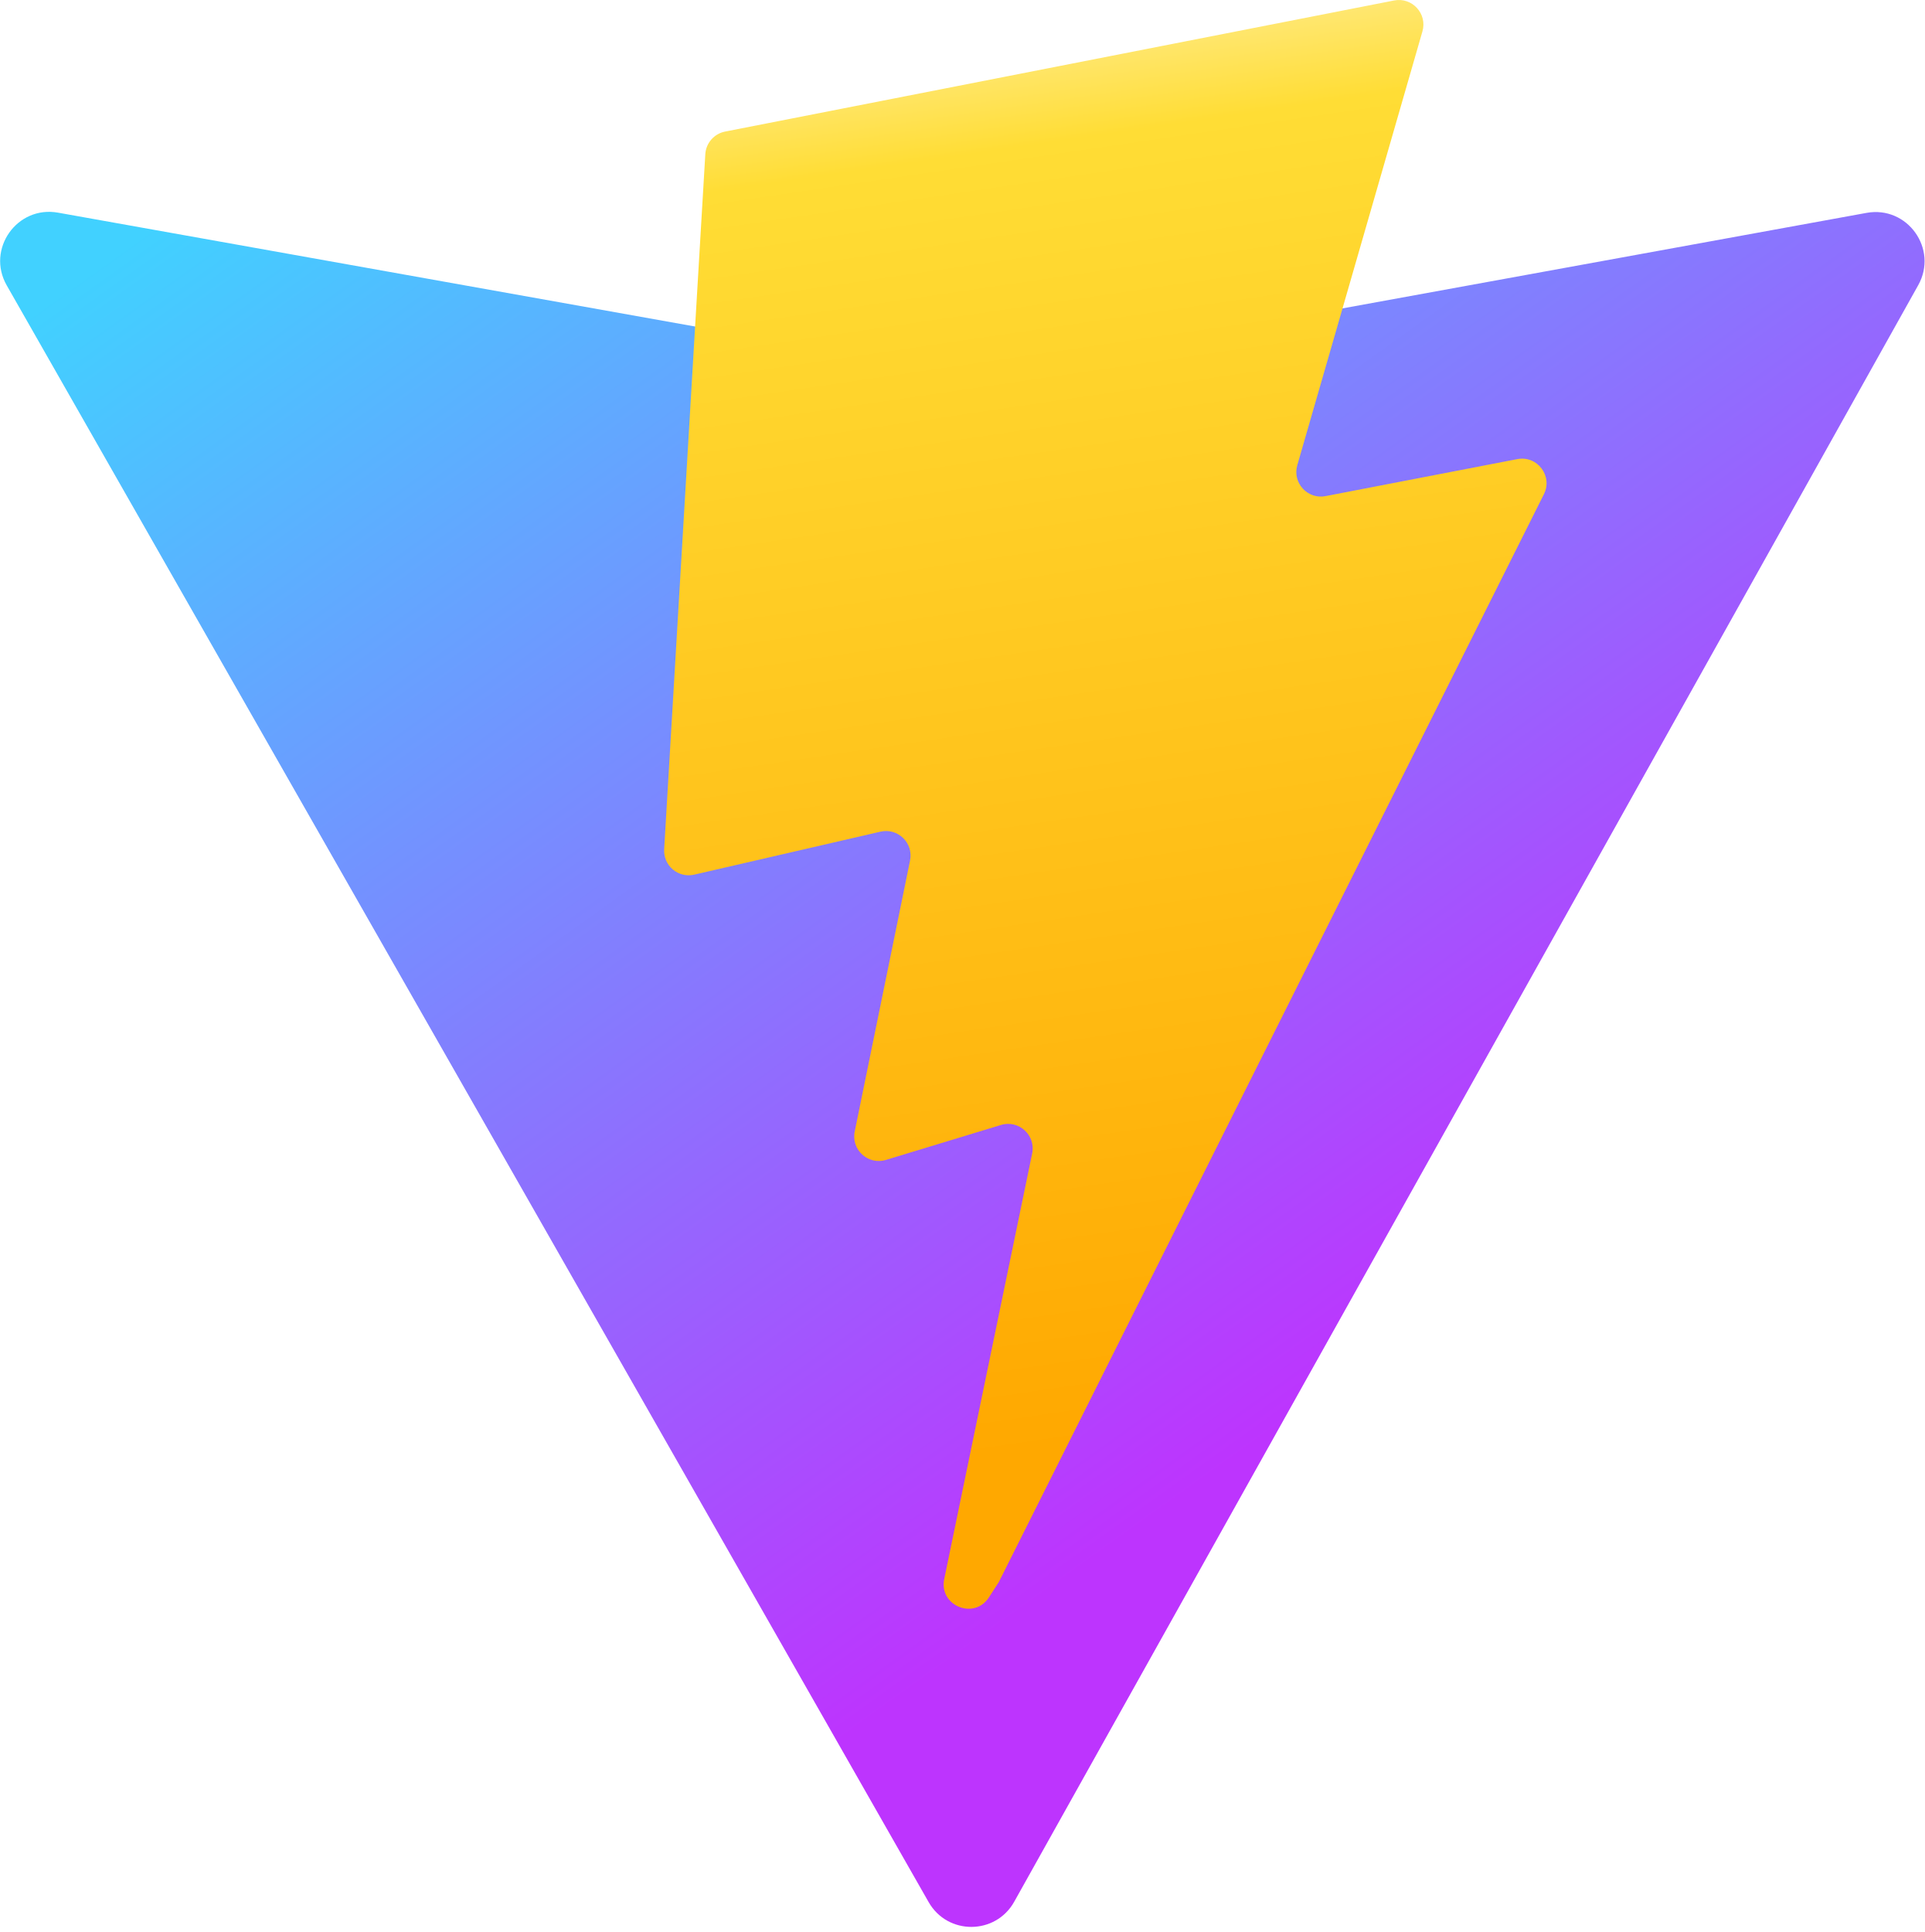
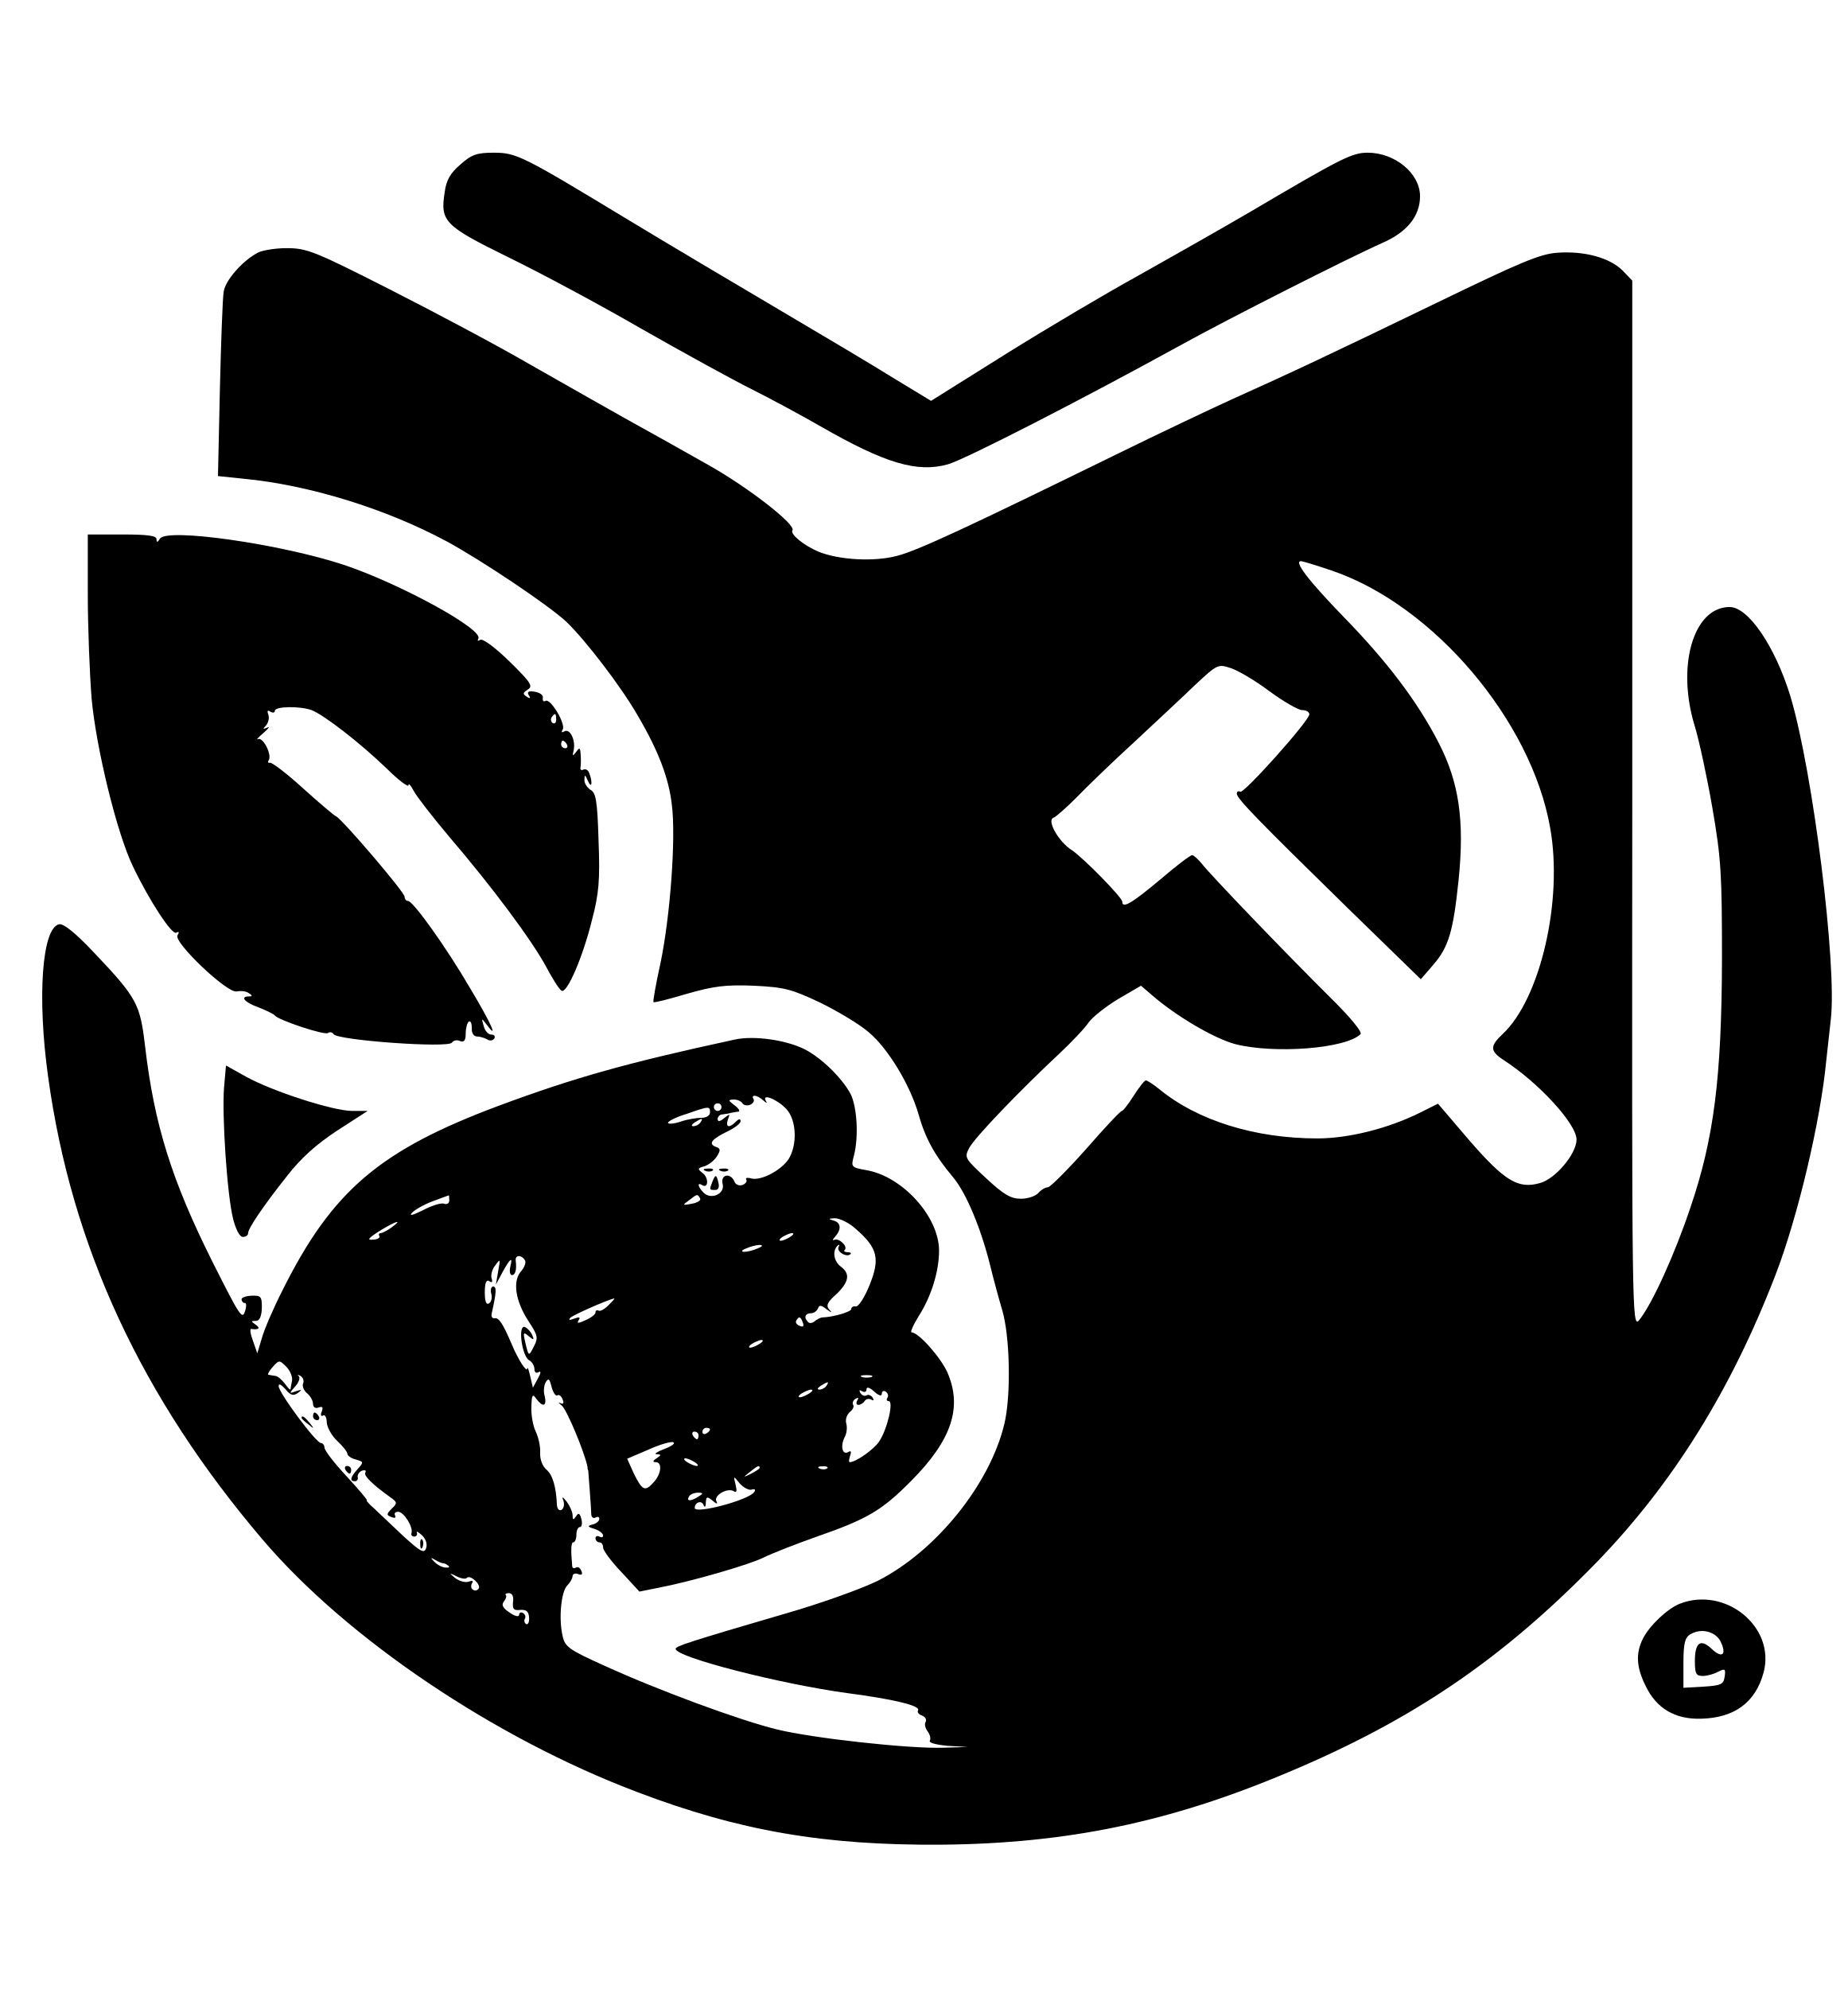
- <svg xmlns="http://www.w3.org/2000/svg" aria-hidden="true" role="img" class="iconify iconify--logos" width="31.88" height="32" preserveAspectRatio="xMidYMid meet" viewBox="0 0 256 257">
-   <defs>
-     <linearGradient id="IconifyId1813088fe1fbc01fb466" x1="-.828%" x2="57.636%" y1="7.652%" y2="78.411%">
-       <stop offset="0%" stop-color="#41D1FF" />
-       <stop offset="100%" stop-color="#BD34FE" />
-     </linearGradient>
-     <linearGradient id="IconifyId1813088fe1fbc01fb467" x1="43.376%" x2="50.316%" y1="2.242%" y2="89.03%">
-       <stop offset="0%" stop-color="#FFEA83" />
-       <stop offset="8.333%" stop-color="#FFDD35" />
-       <stop offset="100%" stop-color="#FFA800" />
-     </linearGradient>
-   </defs>
-   <path fill="url(#IconifyId1813088fe1fbc01fb466)" d="M255.153 37.938L134.897 252.976c-2.483 4.44-8.862 4.466-11.382.048L.875 37.958c-2.746-4.814 1.371-10.646 6.827-9.67l120.385 21.517a6.537 6.537 0 0 0 2.322-.004l117.867-21.483c5.438-.991 9.574 4.796 6.877 9.62Z" />
-   <path fill="url(#IconifyId1813088fe1fbc01fb467)" d="M185.432.063L96.44 17.501a3.268 3.268 0 0 0-2.634 3.014l-5.474 92.456a3.268 3.268 0 0 0 3.997 3.378l24.777-5.718c2.318-.535 4.413 1.507 3.936 3.838l-7.361 36.047c-.495 2.426 1.782 4.5 4.151 3.78l15.304-4.649c2.372-.72 4.652 1.36 4.15 3.788l-11.698 56.621c-.732 3.542 3.979 5.473 5.943 2.437l1.313-2.028l72.516-144.72c1.215-2.423-.88-5.186-3.54-4.672l-25.505 4.922c-2.396.462-4.435-1.77-3.759-4.114l16.646-57.705c.677-2.35-1.37-4.583-3.769-4.113Z" />
+ <svg xmlns="http://www.w3.org/2000/svg" version="1.0" width="484pt" height="521pt" viewBox="0 0 484 521" preserveAspectRatio="xMidYMid meet">
+   <g transform="translate(0,521) scale(0.1,-0.1)" fill="#000000" stroke="none">
+     <path d="M1206 4779 c-26 -22 -37 -41 -41 -72 -12 -77 -2 -88 167 -171 84 -41 241 -125 348 -187 107 -61 238 -133 290 -159 52 -26 133 -70 180 -97 169 -97 253 -122 334 -99 47 14 353 171 611 313 123 68 439 228 527 267 64 28 98 70 98 122 0 60 -66 114 -137 114 -41 0 -67 -13 -308 -155 -82 -48 -215 -123 -295 -168 -80 -44 -234 -135 -343 -203 l-198 -124 -94 57 c-51 32 -189 114 -306 183 -117 69 -294 174 -393 234 -279 169 -293 176 -353 176 -44 0 -58 -5 -87 -31z" />
+     <path d="M675 4548 c-41 -22 -85 -73 -89 -102 -3 -17 -7 -133 -10 -257 l-5 -226 67 -7 c170 -16 372 -78 532 -164 89 -48 267 -167 314 -211 49 -47 143 -169 187 -246 54 -92 81 -163 89 -233 11 -85 -4 -292 -30 -416 -12 -54 -20 -100 -18 -101 2 -2 41 8 88 22 70 20 101 24 175 21 81 -4 99 -9 175 -45 47 -23 103 -57 126 -77 51 -43 108 -138 130 -214 18 -64 43 -109 91 -166 34 -41 72 -131 97 -231 8 -33 22 -85 31 -115 21 -69 24 -226 6 -300 -38 -159 -180 -334 -332 -411 -43 -21 -149 -59 -236 -84 -260 -76 -293 -87 -293 -94 0 -22 274 -92 450 -116 122 -16 192 -33 185 -45 -3 -5 2 -11 11 -14 8 -3 12 -11 9 -16 -4 -6 -1 -17 5 -25 6 -8 9 -19 6 -24 -4 -6 15 -11 46 -14 l53 -3 -63 -2 c-91 -3 -344 25 -437 48 -98 24 -312 103 -452 167 -91 41 -103 49 -109 77 -11 46 -4 117 12 133 8 8 14 19 14 25 0 5 7 8 14 5 10 -4 13 -1 9 8 -3 8 -9 12 -14 9 -5 -3 -9 -2 -10 3 -4 45 -3 63 3 63 4 0 8 9 8 20 0 11 4 20 9 20 5 0 7 9 4 21 -4 16 -8 17 -14 7 -7 -10 -9 -10 -9 3 0 8 -7 24 -15 35 -11 14 -14 15 -9 3 3 -10 1 -20 -5 -24 -6 -3 -11 2 -12 12 -2 48 -11 79 -27 93 -11 9 -18 28 -17 45 1 17 -5 42 -12 56 -7 15 -12 44 -11 64 1 32 3 35 13 21 17 -23 28 -20 22 7 -4 12 -2 29 3 37 7 11 10 8 15 -13 4 -15 11 -25 15 -22 4 3 11 -2 14 -11 4 -10 2 -13 -7 -9 -6 4 -4 0 5 -7 13 -11 59 -121 67 -160 0 -5 1 -9 2 -10 0 -2 2 -25 4 -53 2 -27 4 -56 4 -63 1 -7 6 -10 11 -7 6 3 10 2 10 -4 0 -5 -8 -12 -17 -14 -15 -4 -15 -6 5 -12 12 -4 22 -12 22 -17 0 -5 -4 -6 -10 -3 -5 3 -10 1 -10 -4 0 -6 5 -11 10 -11 6 0 10 -6 10 -14 0 -7 21 -36 48 -64 l47 -51 50 10 c84 16 237 60 275 79 20 10 83 35 140 55 132 46 170 68 248 147 106 107 134 193 93 285 -19 40 -75 103 -93 103 -4 0 4 19 19 43 33 52 53 117 53 171 0 89 -96 195 -191 211 -39 7 -40 8 -32 38 13 50 8 129 -9 162 -23 42 -75 93 -119 116 -49 25 -134 37 -184 26 -282 -61 -418 -99 -620 -174 -310 -116 -435 -222 -565 -483 -24 -47 -48 -103 -54 -125 l-12 -40 -11 32 c-7 18 -9 32 -5 32 20 -3 25 2 12 11 -13 9 -13 10 0 10 10 0 15 11 16 34 0 30 -2 33 -28 32 -15 -1 -27 -5 -25 -11 1 -5 5 -9 8 -8 4 1 5 -7 2 -18 -8 -28 -12 -22 -87 127 -106 212 -152 358 -176 564 -13 110 -21 126 -133 244 -49 52 -80 77 -92 75 -45 -9 -58 -191 -29 -399 61 -445 245 -841 563 -1214 221 -259 607 -519 980 -660 268 -102 490 -140 796 -138 331 3 600 59 908 189 329 138 562 297 808 549 201 207 354 453 470 754 58 150 118 403 133 560 3 30 9 79 12 109 17 141 -47 652 -106 848 -40 130 -110 233 -159 233 -95 0 -140 -155 -91 -313 11 -36 32 -133 46 -214 23 -133 25 -174 25 -397 -1 -310 -21 -468 -83 -650 -41 -122 -100 -252 -134 -294 -19 -22 -19 9 -18 1350 l0 1373 -26 27 c-34 33 -99 51 -170 46 -46 -3 -99 -26 -316 -131 -279 -135 -381 -183 -539 -254 -55 -25 -190 -89 -300 -143 -384 -188 -520 -252 -575 -266 -60 -16 -152 -11 -206 11 -38 16 -75 46 -68 56 9 15 -115 112 -222 172 -60 34 -158 89 -218 122 -59 33 -173 98 -254 144 -81 47 -243 133 -361 193 -197 100 -217 108 -270 108 -31 0 -65 -6 -76 -12z m2815 -833 c266 -91 522 -393 571 -674 34 -190 -26 -448 -125 -540 -33 -31 -33 -44 2 -67 93 -60 192 -168 192 -209 0 -37 -55 -103 -96 -114 -57 -16 -92 5 -185 112 l-82 96 -46 -23 c-84 -42 -188 -68 -270 -68 -164 0 -314 47 -414 129 -16 13 -32 23 -35 23 -4 0 -18 -18 -32 -40 -14 -22 -28 -40 -31 -40 -4 0 -46 -45 -94 -100 -49 -55 -94 -100 -100 -100 -7 0 -18 -7 -25 -15 -7 -8 -27 -15 -46 -15 -26 0 -45 11 -91 54 -56 52 -57 54 -44 79 14 27 131 149 237 248 32 30 67 67 76 81 9 13 44 41 77 61 l60 35 28 -24 c63 -55 163 -114 219 -129 102 -26 289 -12 328 26 6 5 -27 45 -80 97 -110 109 -313 320 -336 350 -10 12 -21 22 -25 22 -5 0 -43 -29 -85 -65 -73 -61 -98 -76 -98 -57 0 11 -102 115 -132 135 -35 22 -67 79 -48 85 7 3 33 26 59 52 25 26 93 92 151 145 58 54 131 122 162 152 57 53 59 54 92 43 19 -6 65 -33 102 -61 37 -27 75 -49 85 -49 11 0 19 -5 19 -11 0 -17 -172 -209 -181 -203 -5 3 -9 1 -9 -5 0 -13 59 -73 293 -302 l189 -184 32 37 c41 47 53 88 67 223 16 156 1 256 -52 359 -55 107 -133 211 -250 331 -92 95 -130 145 -111 145 5 0 41 -11 82 -25z m-1491 -1387 c9 -8 12 -9 7 -1 -11 20 31 3 54 -22 27 -29 29 -94 6 -131 -20 -30 -72 -57 -97 -51 -11 3 -17 2 -14 -3 3 -4 -2 -11 -10 -14 -9 -3 -18 1 -21 9 -10 24 -37 19 -31 -6 7 -26 -30 -43 -50 -23 -15 15 -17 28 -4 20 17 -11 18 19 2 31 -14 11 -14 13 4 18 12 4 26 15 33 26 10 16 10 21 -3 25 -20 8 -11 20 30 40 19 9 35 21 35 27 0 7 -4 7 -12 -1 -18 -18 -28 -15 -21 6 6 15 5 15 -10 3 -11 -9 -17 -10 -17 -2 0 6 6 12 13 12 6 1 17 2 22 4 6 1 14 3 19 3 6 1 1 9 -10 17 -17 13 -17 14 -2 15 9 0 19 -4 23 -10 3 -5 12 -7 20 -4 8 4 12 10 9 15 -8 13 10 11 25 -3z m-109 -18 c0 -5 -4 -10 -10 -10 -5 0 -10 5 -10 10 0 6 5 10 10 10 6 0 10 -4 10 -10z m-30 -14 c0 -8 -10 -14 -22 -14 -13 0 -38 -4 -55 -10 -18 -6 -33 -7 -33 -3 0 4 21 15 48 23 60 21 62 21 62 4z m-25 -26 c-3 -5 -12 -10 -18 -10 -7 0 -6 4 3 10 19 12 23 12 15 0z m-658 -204 c0 -8 -6 -12 -14 -9 -7 3 -32 -5 -55 -17 -28 -14 -38 -16 -28 -6 8 8 33 22 55 30 22 8 40 15 41 15 0 1 1 -5 1 -13z m657 5 c3 -5 -6 -11 -21 -14 -26 -5 -26 -4 -8 9 22 17 22 17 29 5z m409 -81 c56 -49 63 -77 35 -146 -13 -33 -30 -58 -36 -56 -7 1 -12 -2 -12 -7 0 -7 -46 -21 -77 -22 -5 -1 -13 -5 -19 -10 -6 -5 -14 -6 -17 -2 -12 11 -8 23 7 23 8 0 16 6 19 13 3 9 8 9 23 -3 13 -9 15 -10 7 -1 -10 11 -6 20 18 41 33 32 37 53 12 72 -19 14 -23 41 -9 55 5 4 6 3 3 -3 -7 -12 21 -29 31 -19 3 3 -1 5 -8 5 -7 0 -11 3 -7 6 9 9 -16 33 -28 26 -5 -2 -4 1 3 9 17 19 15 37 -5 42 -14 4 -13 5 4 6 12 0 38 -12 56 -29z m-1217 5 c-11 -8 -24 -15 -29 -15 -4 0 -6 -4 -3 -8 2 -4 -5 -9 -17 -9 -17 -2 -12 4 18 23 44 27 61 31 31 9z m1044 -25 c-8 -5 -19 -10 -25 -10 -5 0 -3 5 5 10 8 5 20 10 25 10 6 0 3 -5 -5 -10z m-85 -30 c-11 -5 -27 -9 -35 -9 -9 0 -8 4 5 9 11 5 27 9 35 9 9 0 8 -4 -5 -9z m-610 -31 c4 -5 -1 -19 -10 -29 -23 -26 -15 -79 21 -133 23 -35 24 -42 13 -63 -14 -28 -14 -28 -23 10 -6 26 -5 28 9 16 13 -11 15 -10 9 3 -3 8 -12 18 -19 21 -19 7 -8 -76 11 -87 8 -4 14 -15 14 -23 0 -9 5 -12 11 -8 7 4 6 -3 -2 -17 l-13 -24 -7 30 c-4 17 -7 26 -8 20 -1 -11 -24 24 -41 65 -22 52 -33 69 -44 67 -6 -1 -10 4 -8 12 13 58 13 71 4 71 -5 0 -8 -8 -5 -19 3 -10 0 -22 -6 -25 -7 -5 -11 5 -11 29 0 25 4 34 12 29 7 -5 9 -2 6 7 -3 8 1 24 9 34 14 19 14 18 8 -15 l-6 -35 16 30 c21 39 29 45 22 18 -3 -13 -1 -23 4 -23 9 0 13 14 10 38 -2 15 15 16 24 1z m219 -118 c-10 -10 -22 -17 -26 -14 -5 2 -8 0 -8 -5 0 -5 -12 -14 -26 -20 -19 -9 -24 -9 -18 0 5 8 2 9 -12 4 -13 -5 -16 -4 -9 3 8 7 93 45 114 50 3 1 -4 -7 -15 -18z m509 -45 c4 -10 1 -13 -8 -9 -8 3 -12 9 -9 14 7 12 11 11 17 -5z m-113 -56 c-8 -5 -19 -10 -25 -10 -5 0 -3 5 5 10 8 5 20 10 25 10 6 0 3 -5 -5 -10z m-1225 -97 c-2 -10 -4 -20 -4 -22 -1 -3 -7 4 -15 15 -8 10 -19 20 -25 20 -6 1 -14 2 -18 3 -3 0 2 10 11 20 17 19 18 19 36 1 10 -10 17 -27 15 -37z m29 -7 c-3 -7 2 -19 11 -26 8 -7 15 -19 15 -27 0 -9 6 -13 14 -10 11 4 13 1 9 -10 -4 -9 -2 -14 3 -11 5 4 10 -5 10 -18 1 -14 14 -36 28 -49 14 -13 26 -28 26 -33 0 -5 10 -12 22 -15 21 -6 21 -7 5 -25 -19 -21 -22 -32 -7 -32 5 0 9 5 7 11 -1 6 4 14 12 17 8 2 11 0 8 -5 -5 -8 18 -31 67 -66 17 -12 17 -15 2 -29 -14 -14 -14 -17 0 -22 8 -3 12 -2 9 4 -3 6 0 10 8 10 15 0 40 -40 35 -56 -2 -5 2 -9 7 -9 6 0 9 5 7 10 -2 6 4 2 14 -7 10 -10 14 -23 10 -34 -5 -14 -15 -8 -59 32 -28 27 -63 59 -76 72 -14 12 -23 22 -20 22 3 0 -21 28 -53 63 -32 34 -58 68 -58 75 0 6 -4 12 -9 12 -13 0 -111 132 -111 149 0 8 6 5 18 -8 13 -16 20 -18 32 -10 12 9 11 10 -4 5 -19 -7 -19 -6 -3 12 9 10 14 22 10 27 -5 4 -3 5 4 1 7 -4 10 -13 7 -20z m1489 17 c-7 -2 -19 -2 -25 0 -7 3 -2 5 12 5 14 0 19 -2 13 -5z m-118 -23 c-3 -5 -12 -10 -18 -10 -7 0 -6 4 3 10 19 12 23 12 15 0z m145 -21 c0 7 5 9 10 6 6 -4 8 -11 5 -16 -4 -5 -2 -9 3 -9 14 0 -4 -75 -25 -106 -14 -21 -61 -54 -77 -54 -3 0 -2 7 1 17 4 10 2 14 -4 10 -16 -10 -22 14 -11 37 6 10 8 26 5 37 -3 10 1 23 9 30 8 6 12 15 9 19 -3 5 0 12 6 16 8 4 9 3 5 -4 -4 -7 -3 -12 3 -12 5 0 13 5 16 10 4 6 11 7 17 4 7 -4 8 -2 4 5 -4 6 -11 9 -16 6 -5 -3 -12 0 -16 6 -4 8 -3 9 4 5 7 -4 12 -2 12 5 0 7 8 5 20 -6 12 -11 20 -13 20 -6z m-190 1 c-8 -5 -19 -10 -25 -10 -5 0 -3 5 5 10 8 5 20 10 25 10 6 0 3 -5 -5 -10z m-260 -94 c0 -3 -4 -8 -10 -11 -5 -3 -10 -1 -10 4 0 6 5 11 10 11 6 0 10 -2 10 -4z m-30 -16 c0 -5 -2 -10 -4 -10 -3 0 -8 5 -11 10 -3 6 -1 10 4 10 6 0 11 -4 11 -10z m-91 -36 c-18 -7 -27 -13 -19 -13 13 -1 13 -2 0 -11 -10 -6 -11 -10 -2 -10 17 0 15 -30 -5 -52 -23 -26 -30 -23 -52 21 l-18 40 56 24 c31 14 60 22 65 19 6 -3 -6 -11 -25 -18z m81 -34 c8 -5 11 -10 5 -10 -5 0 -17 5 -25 10 -8 5 -10 10 -5 10 6 0 17 -5 25 -10z m170 -15 c0 -2 -10 -9 -22 -15 -22 -11 -22 -10 -4 4 21 17 26 19 26 11z m177 -1 c-3 -3 -12 -4 -19 -1 -8 3 -5 6 6 6 11 1 17 -2 13 -5z m-198 -56 c8 3 11 0 7 -6 -13 -21 -156 -59 -156 -42 0 15 18 21 23 8 3 -8 6 -5 6 6 1 16 3 17 18 5 10 -9 14 -9 10 -2 -9 15 28 37 45 27 8 -5 9 0 5 17 -6 24 -6 24 11 3 10 -11 24 -18 31 -16z m-139 -18 c-20 -13 -33 -13 -25 0 3 6 14 10 23 10 15 0 15 -2 2 -10z m-668 -175 c3 0 9 -3 13 -7 4 -3 0 -5 -9 -4 -9 1 -22 8 -29 16 -10 10 -9 11 3 4 8 -5 18 -9 22 -9z m61 -38 c9 9 38 -18 31 -28 -3 -5 -10 -7 -15 -3 -5 3 -6 10 -3 16 5 7 2 9 -8 5 -9 -3 -24 1 -35 9 -17 14 -17 15 3 5 12 -6 24 -8 27 -4z m121 -63 c-2 -19 2 -23 19 -21 16 1 22 -4 23 -20 1 -12 -3 -20 -8 -17 -4 3 -6 9 -3 14 3 5 1 11 -5 15 -5 3 -10 1 -10 -5 0 -6 -11 -4 -25 6 -18 12 -22 20 -15 29 5 6 8 14 5 17 -3 2 1 5 8 5 9 0 13 -9 11 -23z" />
+     <path d="M1848 2143 c7 -3 16 -2 19 1 4 3 -2 6 -13 5 -11 0 -14 -3 -6 -6z" />
+     <path d="M1888 2143 c7 -3 16 -2 19 1 4 3 -2 6 -13 5 -11 0 -14 -3 -6 -6z" />
+     <path d="M1866 2114 c-8 -21 -8 -21 8 -21 8 0 11 8 8 19 -5 22 -8 23 -16 2z" />
+     <path d="M820 1500 c0 -5 5 -10 11 -10 5 0 7 5 4 10 -3 6 -8 10 -11 10 -2 0 -4 -4 -4 -10z" />
+     <path d="M790 1496 c0 -2 8 -10 18 -17 15 -13 16 -12 3 4 -13 16 -21 21 -21 13z" />
+     <path d="M905 1360 c3 -5 8 -10 11 -10 2 0 4 5 4 10 0 6 -5 10 -11 10 -5 0 -7 -4 -4 -10z" />
+     <path d="M1101 1164 c0 -11 3 -14 6 -6 3 7 2 16 -1 19 -3 4 -6 -2 -5 -13z" />
+     <path d="M230 3653 c0 -87 5 -210 10 -273 12 -130 66 -352 108 -439 43 -90 103 -182 114 -174 7 4 8 1 3 -7 -11 -18 131 -153 155 -147 10 2 24 1 31 -4 10 -6 11 -9 2 -9 -26 0 -12 -16 25 -29 20 -8 39 -17 42 -21 9 -12 129 -52 139 -46 5 4 12 2 15 -3 10 -16 301 -37 310 -22 4 6 13 8 21 4 11 -4 15 2 15 20 0 14 4 28 8 31 5 3 8 -5 8 -17 -1 -13 5 -22 14 -22 8 0 20 -4 27 -8 6 -4 14 -3 18 3 3 5 0 10 -8 10 -8 0 -17 10 -20 23 -6 21 -6 21 8 3 32 -43 12 3 -42 93 -64 110 -151 231 -164 231 -5 0 -9 5 -9 11 0 12 -165 205 -180 211 -5 2 -44 35 -86 73 -43 39 -82 69 -87 67 -5 -1 -6 2 -3 7 9 14 -15 61 -28 55 -6 -3 0 4 14 16 14 12 18 18 10 14 -12 -5 -12 -4 -3 6 6 7 9 19 6 28 -4 10 -2 13 5 8 7 -4 12 -3 12 2 0 12 65 13 96 2 33 -13 124 -83 197 -153 31 -31 57 -50 57 -44 0 7 6 0 14 -15 8 -15 50 -69 93 -120 114 -133 216 -271 253 -339 17 -32 35 -61 41 -64 14 -9 56 88 80 186 18 68 21 104 17 207 -3 104 -7 126 -21 133 -9 6 -17 18 -16 27 0 14 2 13 9 -3 10 -23 13 -5 4 19 -3 9 -10 13 -16 10 -5 -3 -9 0 -7 7 1 8 1 23 0 34 -1 17 -3 18 -12 5 -9 -12 -10 -11 -6 6 5 26 -10 57 -25 48 -7 -4 -8 -2 -4 5 9 14 -32 83 -45 75 -5 -3 -8 0 -7 8 2 7 -8 14 -21 16 -16 3 -21 0 -16 -9 6 -8 4 -10 -5 -4 -11 7 -11 10 3 19 14 9 7 19 -49 74 -37 36 -69 60 -76 56 -6 -4 -8 -3 -5 3 15 24 -205 144 -351 193 -166 55 -465 98 -483 69 -6 -10 -9 -11 -9 -1 0 9 -25 12 -90 12 l-90 0 0 -157z m1227 -328 c0 -8 -4 -12 -9 -9 -5 3 -6 10 -3 15 9 13 12 11 12 -6z m28 -65 c3 -5 1 -10 -4 -10 -6 0 -11 5 -11 10 0 6 2 10 4 10 3 0 8 -4 11 -10z" />
+     <path d="M587 2362 c-6 -72 8 -285 24 -346 7 -27 17 -46 25 -46 8 0 14 4 14 10 0 12 38 69 103 151 36 46 76 82 131 118 l79 51 -40 0 c-51 0 -211 52 -279 90 l-52 29 -5 -57z" />
+     <path d="M4400 1009 c-32 -13 -78 -56 -96 -91 -19 -38 -18 -74 7 -124 28 -59 77 -88 145 -86 88 2 143 43 164 121 32 119 -100 227 -220 180z m107 -98 c17 -35 5 -46 -22 -21 -30 29 -45 18 -45 -31 0 -33 3 -39 21 -39 11 0 29 5 40 11 18 9 20 8 17 -13 -3 -20 -9 -23 -55 -26 l-53 -3 0 65 c0 51 4 67 18 75 28 17 65 8 79 -18z" />
+   </g>
</svg>
